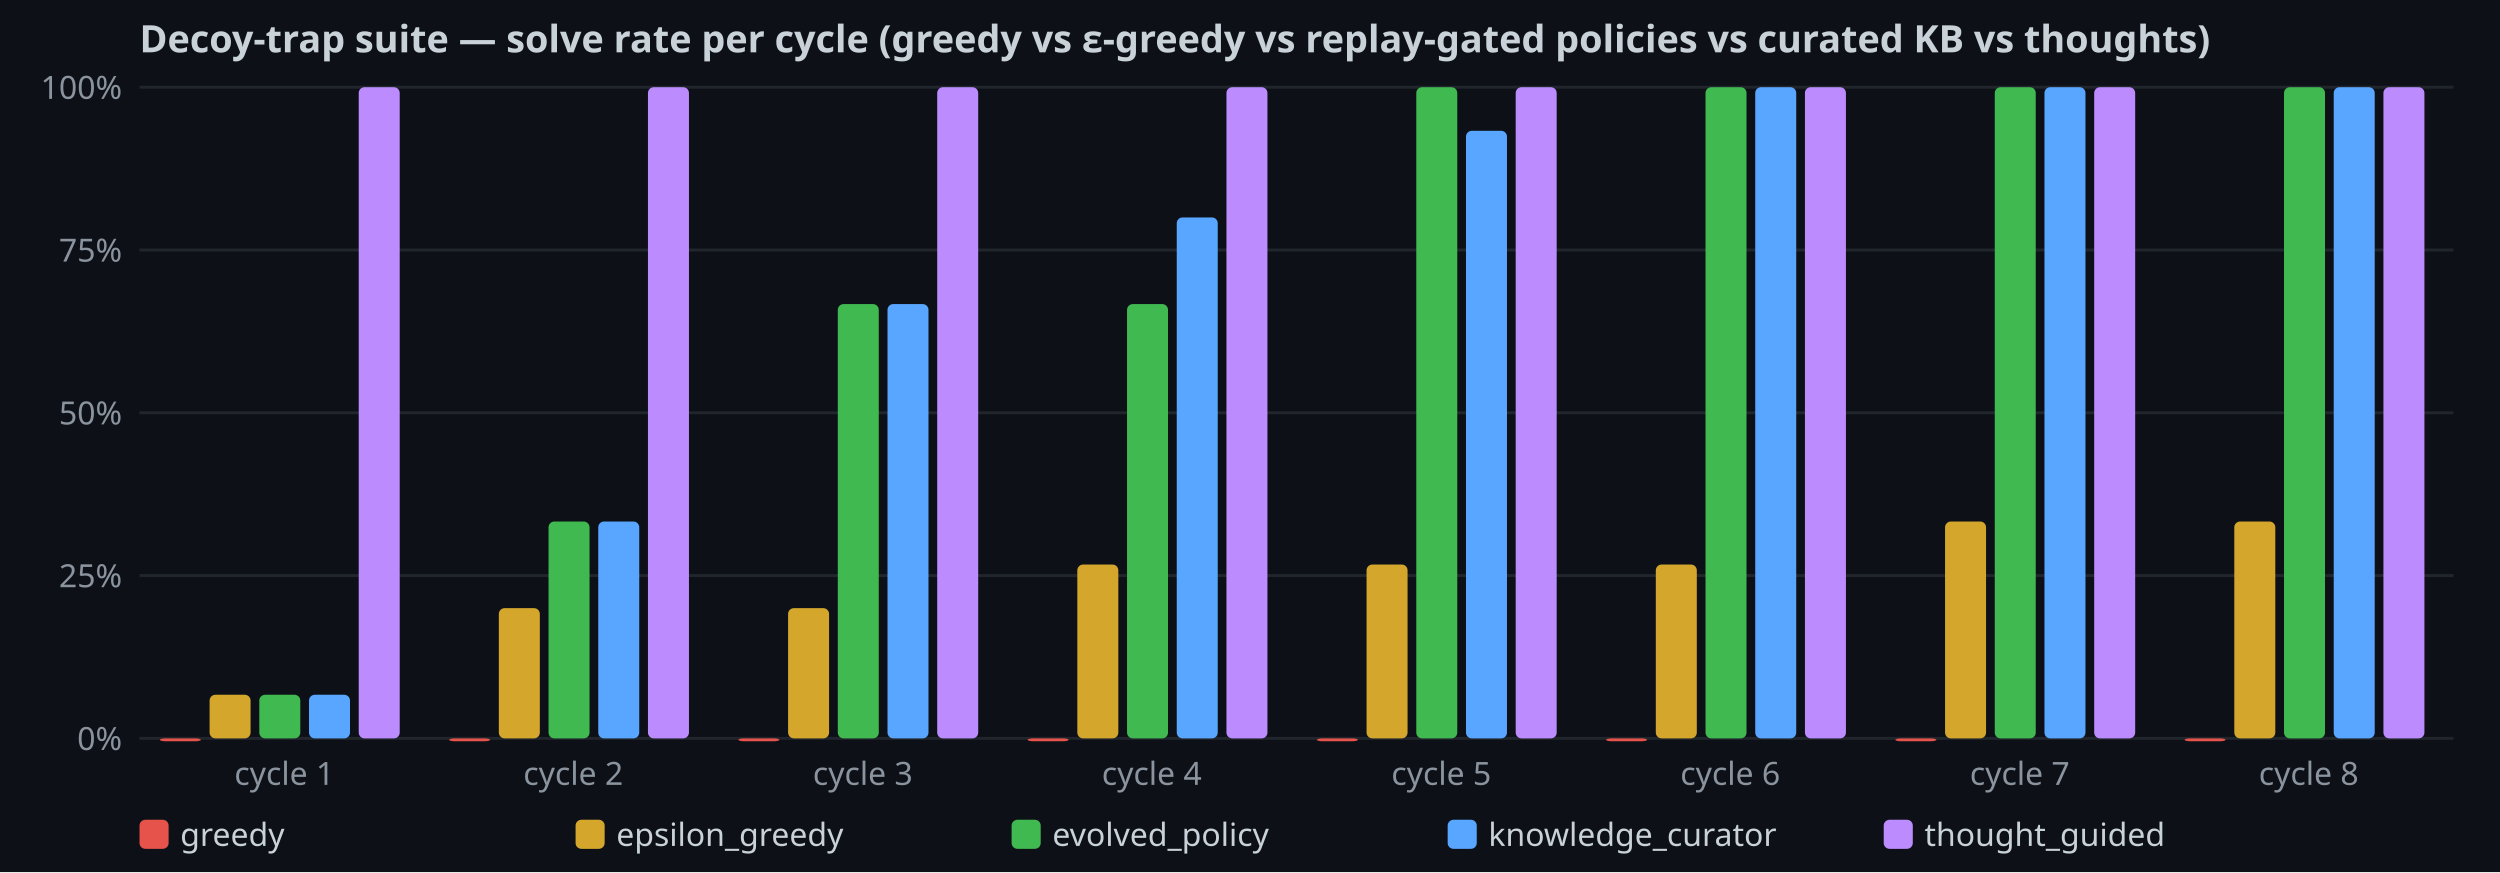
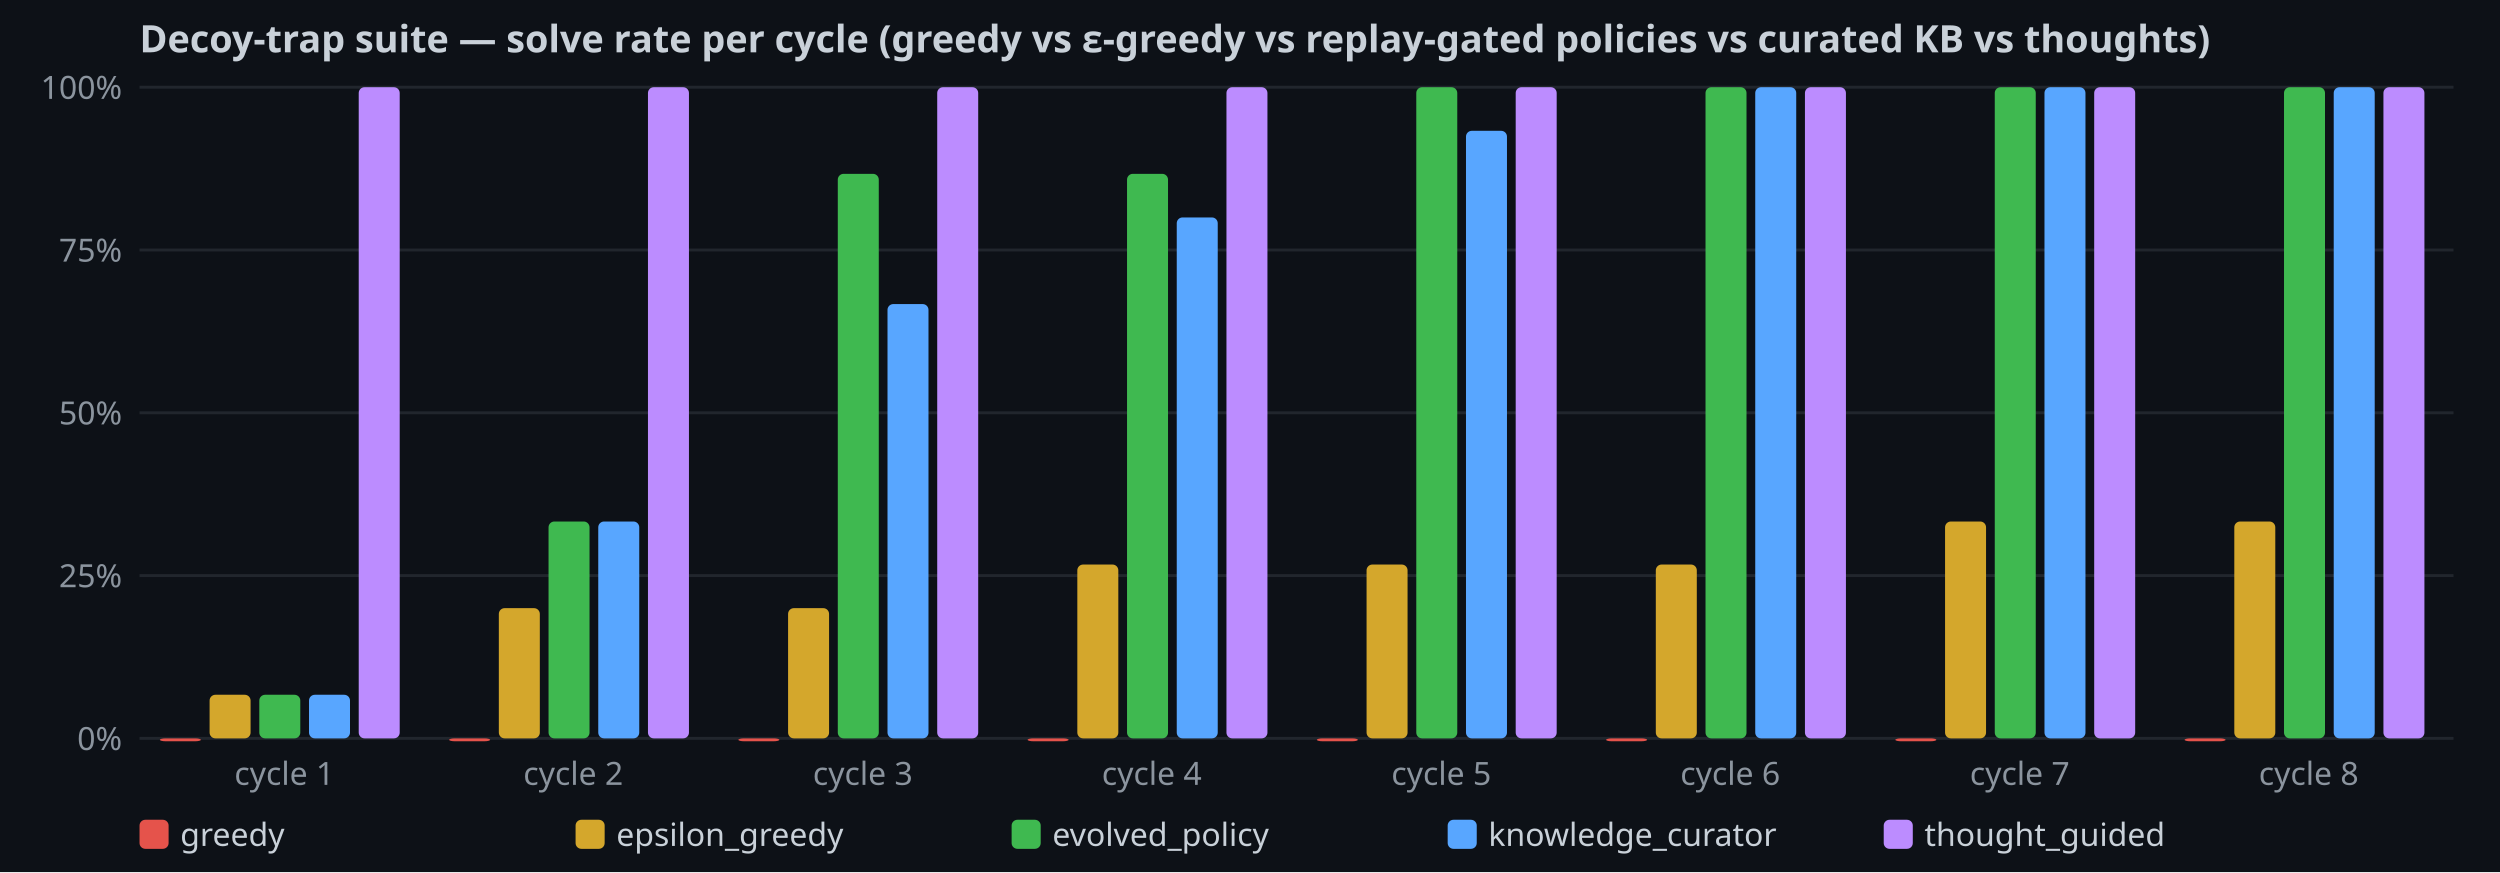
<svg xmlns="http://www.w3.org/2000/svg" width="860" height="300" viewBox="0 0 860 300" font-family="system-ui,sans-serif">
  <rect width="860" height="300" fill="#0d1117" />
  <line x1="48" y1="254.0" x2="844" y2="254.0" stroke="#21262d" stroke-width="1" />
  <text x="42" y="258.0" fill="#8b949e" font-size="11" text-anchor="end">0%</text>
  <line x1="48" y1="198.0" x2="844" y2="198.0" stroke="#21262d" stroke-width="1" />
  <text x="42" y="202.0" fill="#8b949e" font-size="11" text-anchor="end">25%</text>
  <line x1="48" y1="142.0" x2="844" y2="142.0" stroke="#21262d" stroke-width="1" />
  <text x="42" y="146.0" fill="#8b949e" font-size="11" text-anchor="end">50%</text>
  <line x1="48" y1="86.0" x2="844" y2="86.0" stroke="#21262d" stroke-width="1" />
  <text x="42" y="90.0" fill="#8b949e" font-size="11" text-anchor="end">75%</text>
  <line x1="48" y1="30.0" x2="844" y2="30.0" stroke="#21262d" stroke-width="1" />
  <text x="42" y="34.0" fill="#8b949e" font-size="11" text-anchor="end">100%</text>
  <rect x="55.0" y="254.0" width="14.1" height="1.0" rx="2" fill="#e5534b" />
  <rect x="154.5" y="254.0" width="14.1" height="1.0" rx="2" fill="#e5534b" />
  <rect x="254.0" y="254.0" width="14.1" height="1.0" rx="2" fill="#e5534b" />
  <rect x="353.5" y="254.0" width="14.1" height="1.0" rx="2" fill="#e5534b" />
  <rect x="453.0" y="254.0" width="14.1" height="1.0" rx="2" fill="#e5534b" />
  <rect x="552.5" y="254.0" width="14.1" height="1.0" rx="2" fill="#e5534b" />
  <rect x="652.0" y="254.0" width="14.1" height="1.0" rx="2" fill="#e5534b" />
  <rect x="751.5" y="254.0" width="14.1" height="1.0" rx="2" fill="#e5534b" />
  <rect x="72.1" y="239.0" width="14.1" height="15.0" rx="2" fill="#d4a72c" />
  <rect x="171.6" y="209.2" width="14.1" height="44.8" rx="2" fill="#d4a72c" />
  <rect x="271.1" y="209.2" width="14.1" height="44.8" rx="2" fill="#d4a72c" />
  <rect x="370.6" y="194.2" width="14.1" height="59.8" rx="2" fill="#d4a72c" />
  <rect x="470.1" y="194.2" width="14.1" height="59.8" rx="2" fill="#d4a72c" />
  <rect x="569.6" y="194.2" width="14.1" height="59.8" rx="2" fill="#d4a72c" />
  <rect x="669.1" y="179.4" width="14.1" height="74.6" rx="2" fill="#d4a72c" />
  <rect x="768.6" y="179.4" width="14.1" height="74.6" rx="2" fill="#d4a72c" />
  <rect x="89.2" y="239.0" width="14.1" height="15.0" rx="2" fill="#3fb950" />
  <rect x="188.7" y="179.4" width="14.1" height="74.6" rx="2" fill="#3fb950" />
-   <rect x="288.2" y="104.6" width="14.1" height="149.4" rx="2" fill="#3fb950" />
-   <rect x="387.7" y="104.6" width="14.1" height="149.4" rx="2" fill="#3fb950" />
+   <rect x="288.2" y="59.8" width="14.1" height="194.2" rx="2" fill="#3fb950" />
+   <rect x="387.7" y="59.8" width="14.1" height="194.2" rx="2" fill="#3fb950" />
  <rect x="487.2" y="30.0" width="14.1" height="224.0" rx="2" fill="#3fb950" />
  <rect x="586.7" y="30.0" width="14.1" height="224.0" rx="2" fill="#3fb950" />
  <rect x="686.2" y="30.0" width="14.1" height="224.0" rx="2" fill="#3fb950" />
  <rect x="785.7" y="30.0" width="14.1" height="224.0" rx="2" fill="#3fb950" />
  <rect x="106.3" y="239.0" width="14.1" height="15.0" rx="2" fill="#58a6ff" />
  <rect x="205.8" y="179.4" width="14.1" height="74.6" rx="2" fill="#58a6ff" />
  <rect x="305.3" y="104.6" width="14.1" height="149.4" rx="2" fill="#58a6ff" />
  <rect x="404.8" y="74.8" width="14.1" height="179.2" rx="2" fill="#58a6ff" />
  <rect x="504.3" y="45.0" width="14.1" height="209.0" rx="2" fill="#58a6ff" />
  <rect x="603.8" y="30.0" width="14.1" height="224.0" rx="2" fill="#58a6ff" />
  <rect x="703.3" y="30.0" width="14.1" height="224.0" rx="2" fill="#58a6ff" />
  <rect x="802.8" y="30.0" width="14.1" height="224.0" rx="2" fill="#58a6ff" />
  <rect x="123.4" y="30.0" width="14.1" height="224.0" rx="2" fill="#bc8cff" />
  <rect x="222.9" y="30.0" width="14.1" height="224.0" rx="2" fill="#bc8cff" />
  <rect x="322.4" y="30.0" width="14.1" height="224.0" rx="2" fill="#bc8cff" />
  <rect x="421.9" y="30.0" width="14.1" height="224.0" rx="2" fill="#bc8cff" />
  <rect x="521.4" y="30.0" width="14.1" height="224.0" rx="2" fill="#bc8cff" />
  <rect x="620.9" y="30.0" width="14.1" height="224.0" rx="2" fill="#bc8cff" />
  <rect x="720.4" y="30.0" width="14.1" height="224.0" rx="2" fill="#bc8cff" />
  <rect x="819.9" y="30.0" width="14.1" height="224.0" rx="2" fill="#bc8cff" />
  <text x="97.8" y="270" fill="#8b949e" font-size="11" text-anchor="middle">cycle 1</text>
  <text x="197.2" y="270" fill="#8b949e" font-size="11" text-anchor="middle">cycle 2</text>
  <text x="296.8" y="270" fill="#8b949e" font-size="11" text-anchor="middle">cycle 3</text>
  <text x="396.2" y="270" fill="#8b949e" font-size="11" text-anchor="middle">cycle 4</text>
  <text x="495.8" y="270" fill="#8b949e" font-size="11" text-anchor="middle">cycle 5</text>
  <text x="595.2" y="270" fill="#8b949e" font-size="11" text-anchor="middle">cycle 6</text>
  <text x="694.8" y="270" fill="#8b949e" font-size="11" text-anchor="middle">cycle 7</text>
  <text x="794.2" y="270" fill="#8b949e" font-size="11" text-anchor="middle">cycle 8</text>
  <rect x="48" y="282" width="10" height="10" rx="2" fill="#e5534b" />
  <text x="62" y="291" fill="#c9d1d9" font-size="11">greedy</text>
  <rect x="198" y="282" width="10" height="10" rx="2" fill="#d4a72c" />
  <text x="212" y="291" fill="#c9d1d9" font-size="11">epsilon_greedy</text>
  <rect x="348" y="282" width="10" height="10" rx="2" fill="#3fb950" />
  <text x="362" y="291" fill="#c9d1d9" font-size="11">evolved_policy</text>
  <rect x="498" y="282" width="10" height="10" rx="2" fill="#58a6ff" />
  <text x="512" y="291" fill="#c9d1d9" font-size="11">knowledge_curator</text>
  <rect x="648" y="282" width="10" height="10" rx="2" fill="#bc8cff" />
  <text x="662" y="291" fill="#c9d1d9" font-size="11">thought_guided</text>
  <text x="48" y="18" fill="#c9d1d9" font-size="13" font-weight="600">Decoy-trap suite — solve rate per cycle (greedy vs ε-greedy vs replay-gated policies vs curated KB vs thoughts)</text>
</svg>
